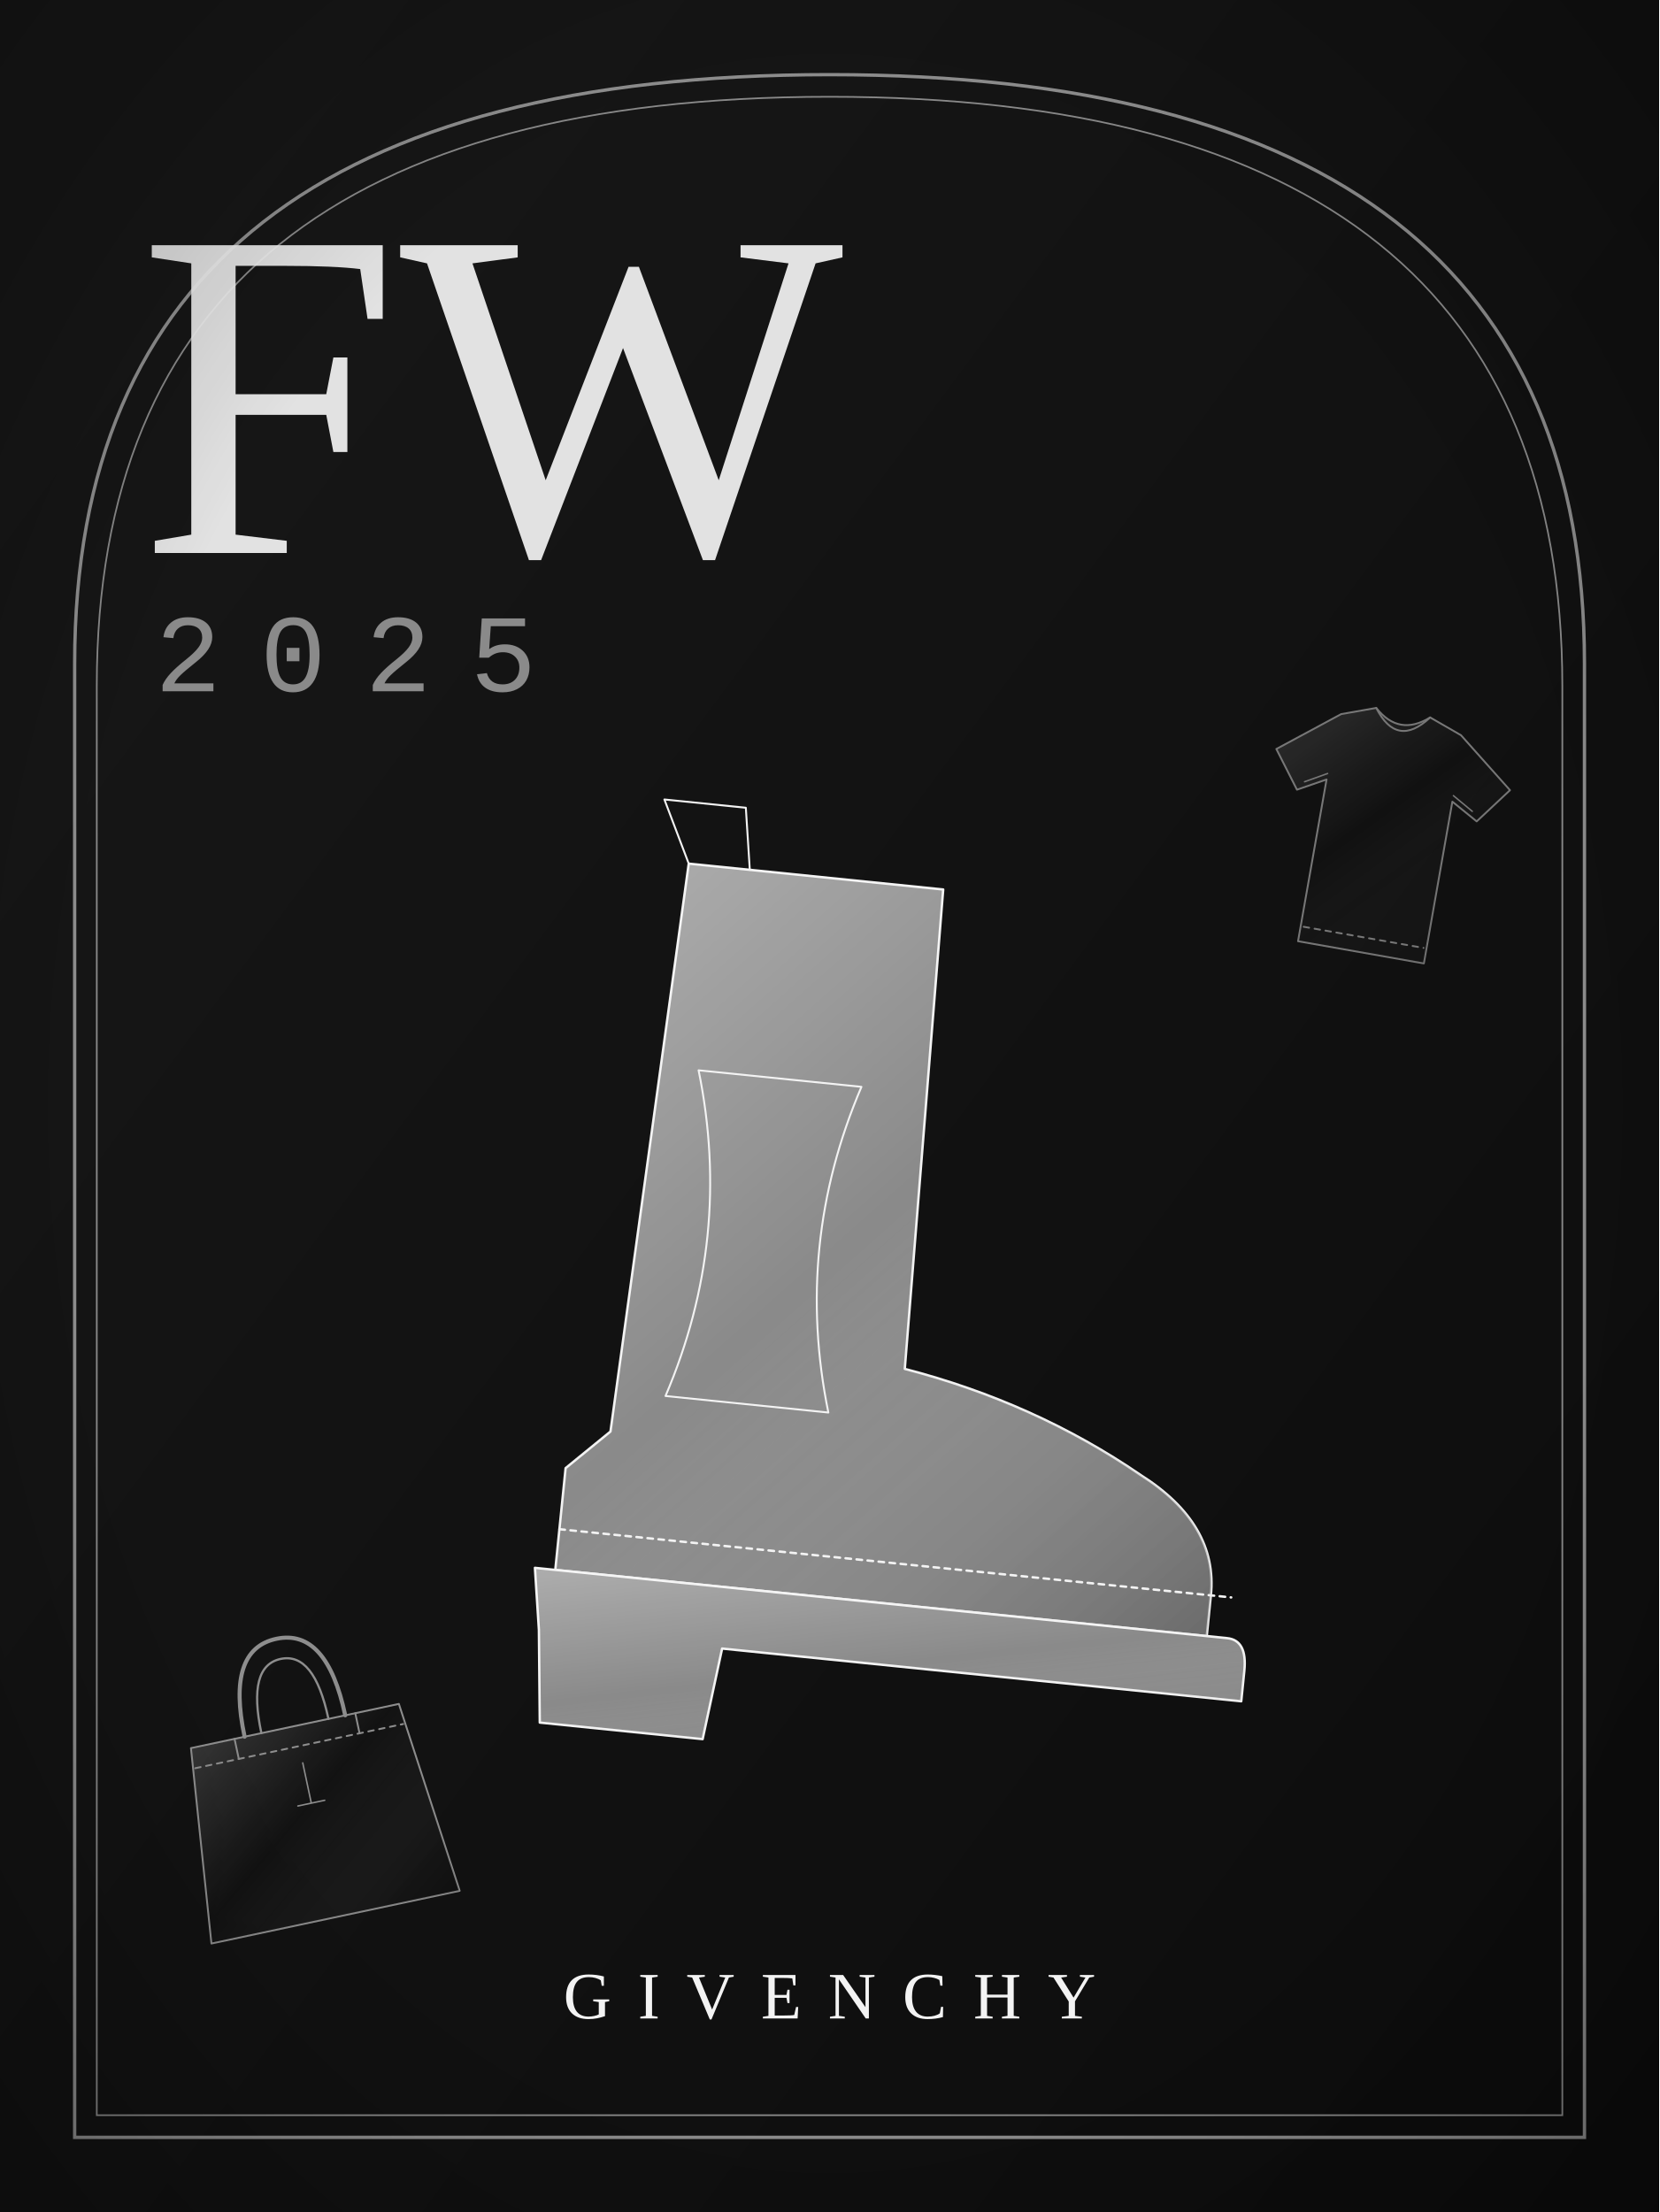
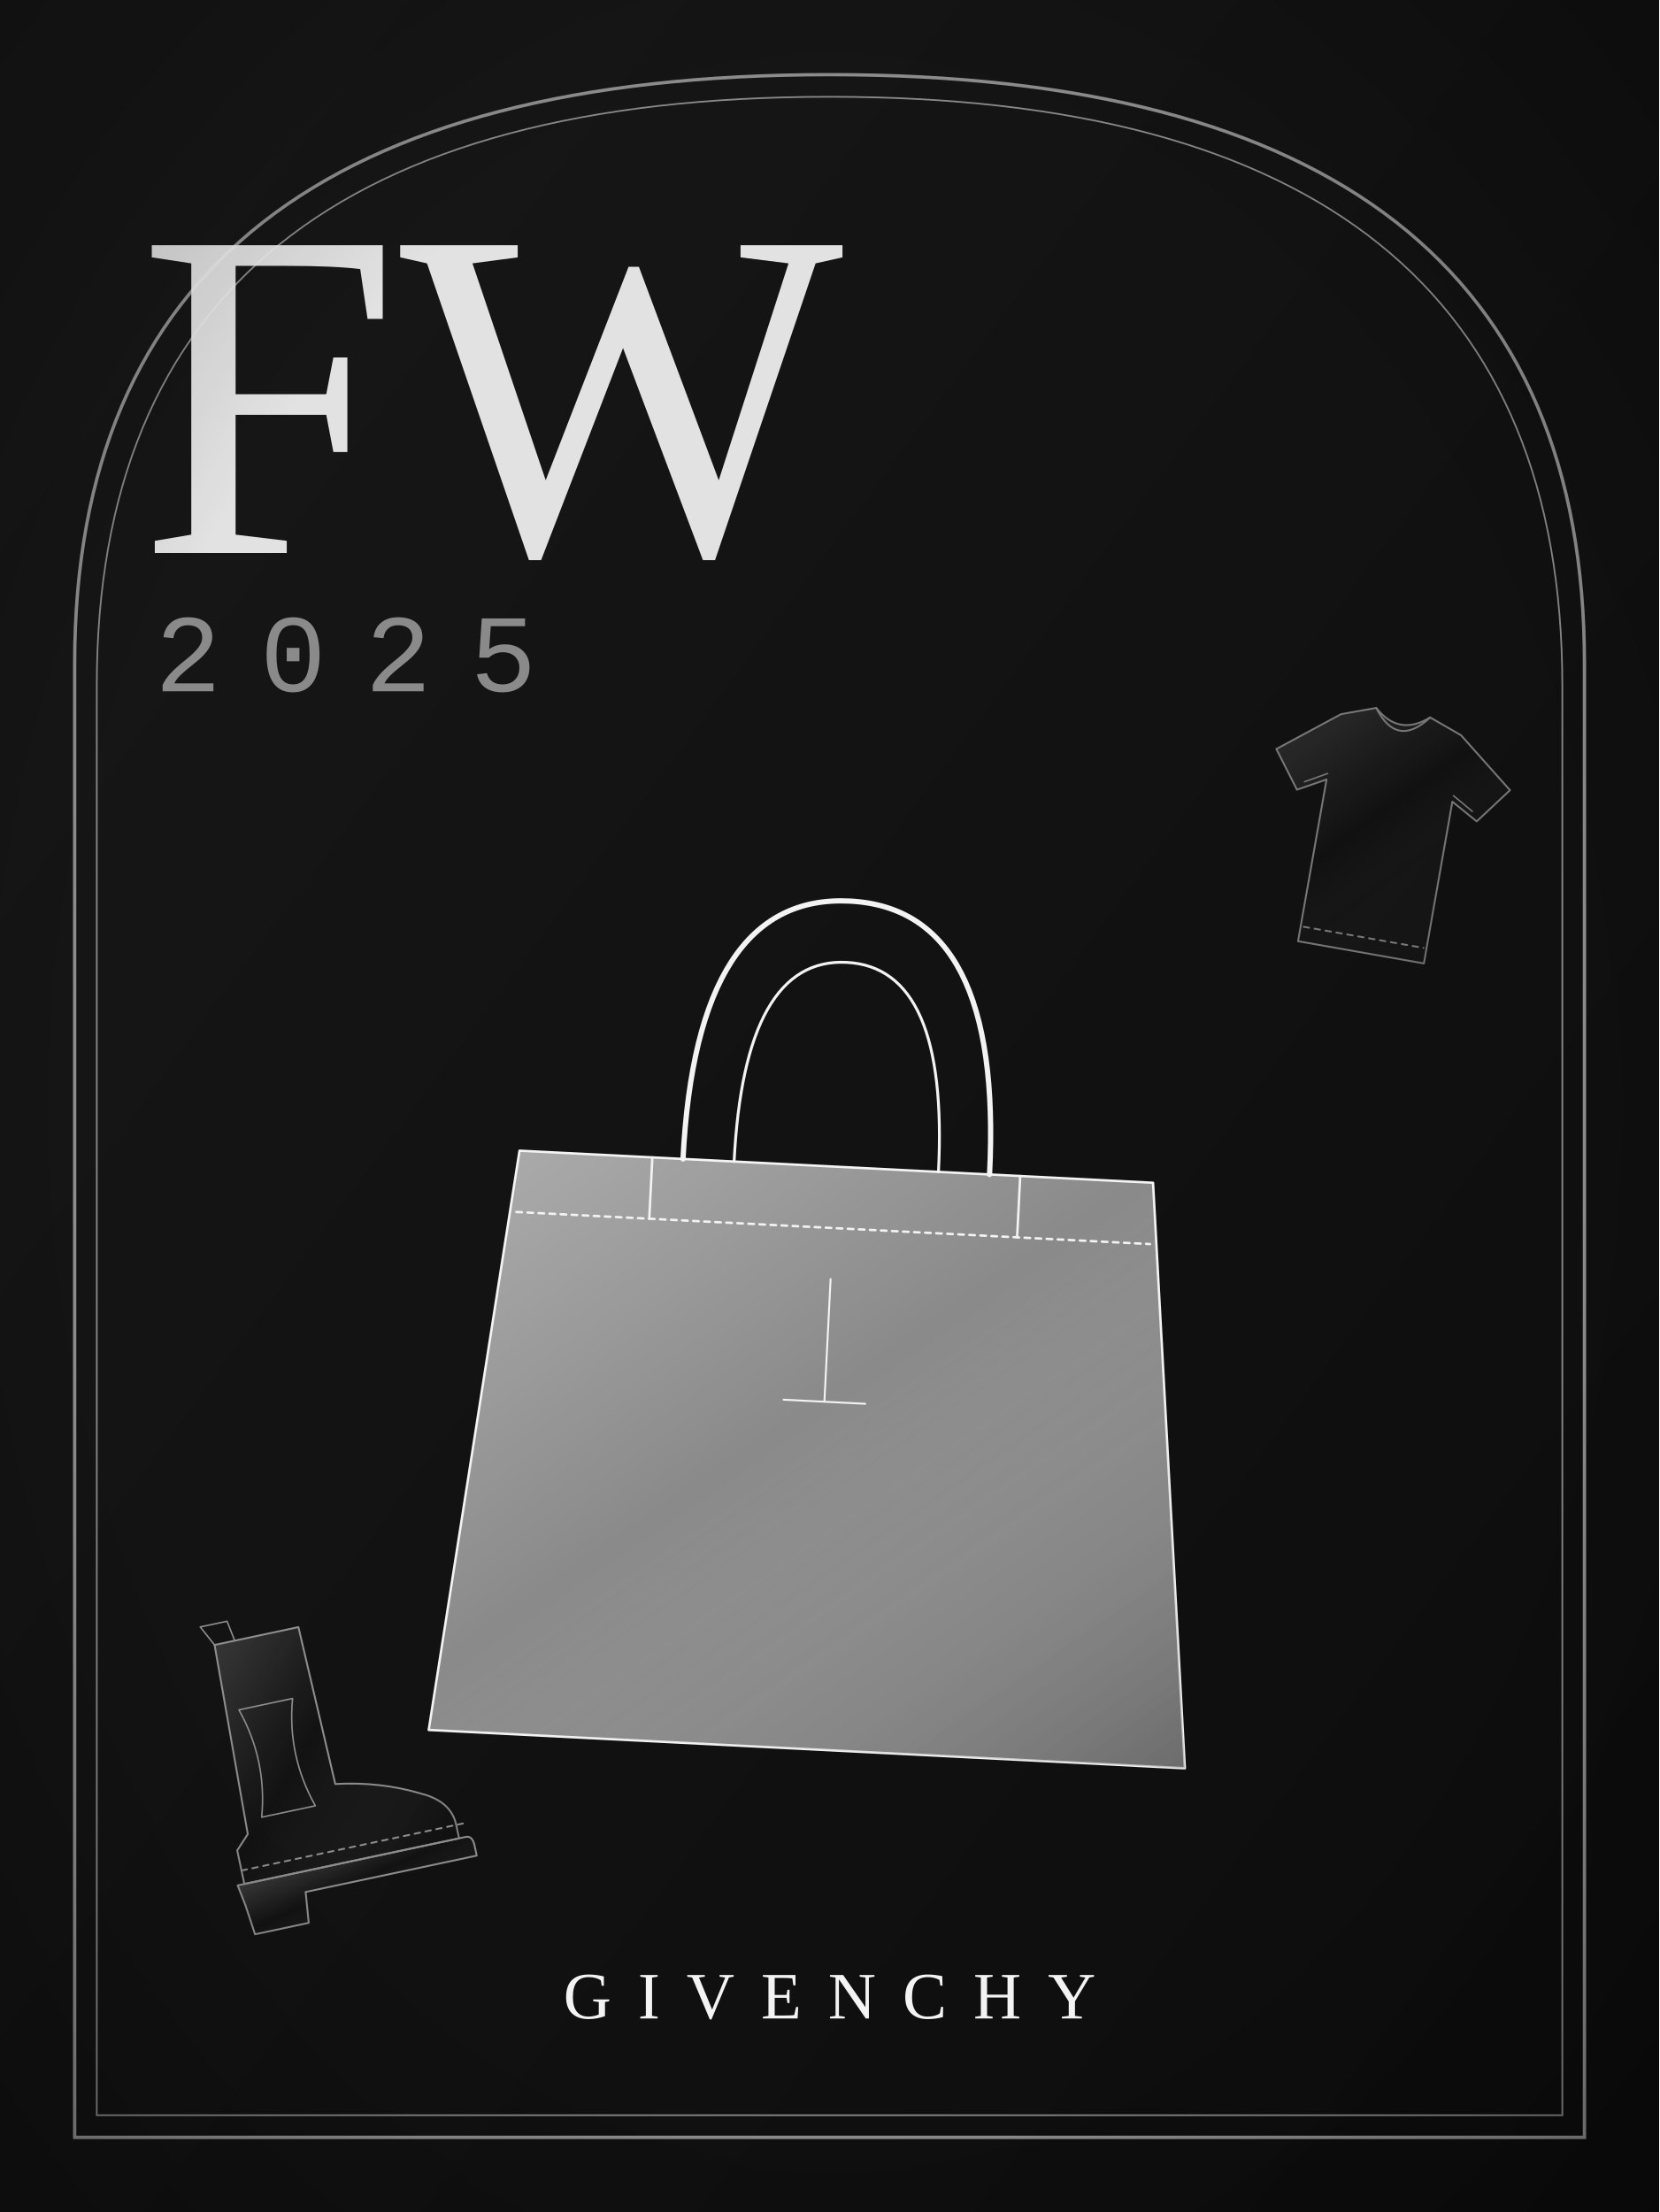
<svg xmlns="http://www.w3.org/2000/svg" viewBox="0 0 600 800" width="900" height="1200">
  <defs>
    <radialGradient id="bg" cx="50%" cy="42%" r="80%">
      <stop offset="0" stop-color="#181818" />
      <stop offset="1" stop-color="#0C0C0C" />
    </radialGradient>
    <linearGradient id="bgd" x1="0" y1="0" x2="1" y2="1">
      <stop offset="0" stop-color="#181818" />
      <stop offset="1" stop-color="#0C0C0C" />
    </linearGradient>
    <linearGradient id="sheen" x1="0" y1="0" x2="1" y2="1">
      <stop offset="0" stop-color="#fff" stop-opacity=".30" />
      <stop offset=".45" stop-color="#fff" stop-opacity="0" />
      <stop offset="1" stop-color="#000" stop-opacity=".22" />
    </linearGradient>
    <linearGradient id="multi" x1="0" y1="0" x2="1" y2="1">
      <stop offset="0" stop-color="#B3122E" />
      <stop offset=".35" stop-color="#C9A227" />
      <stop offset=".7" stop-color="#2F5D46" />
      <stop offset="1" stop-color="#3557A0" />
    </linearGradient>
    <radialGradient id="vig" cx="50%" cy="50%" r="75%">
      <stop offset=".6" stop-color="#000" stop-opacity="0" />
      <stop offset="1" stop-color="#000" stop-opacity=".35" />
    </radialGradient>
  </defs>
  <rect width="600" height="800" fill="url(#bgd)" />
  <path d="M27 773 L27 240 Q27 27 300 27 Q573 27 573 240 L573 773 Z" fill="none" stroke="#F3F3F3" stroke-width="1.2" opacity="0.55" />
  <path d="M35 765 L35 248 Q35 35 300 35 Q565 35 565 248 L565 765 Z" fill="none" stroke="#8A8A8A" stroke-width="0.6" />
-   <g transform="translate(300 470) rotate(5.8) scale(1.85) translate(-100 -100)">
-     <path d="M64 18 L114 18 L116 112 Q142 116 164 128 Q180 136 180 150 L180 158 L52 158 L52 138 L60 130 Z" fill="#8A8A8A" stroke="#F3F3F3" stroke-width="1.3" stroke-linejoin="round" stroke-linecap="round" vector-effect="non-scaling-stroke" />
-     <path d="M64 18 L114 18 L116 112 Q142 116 164 128 Q180 136 180 150 L180 158 L52 158 L52 138 L60 130 Z" fill="url(#sheen)" stroke="none" />
-     <path d="M48 158 L184 158 Q188 158 188 164 L188 170 L86 170 L84 188 L52 188 L50 170 Z" fill="#8A8A8A" stroke="#F3F3F3" stroke-width="1.3" stroke-linejoin="round" stroke-linecap="round" vector-effect="non-scaling-stroke" />
-     <path d="M48 158 L184 158 Q188 158 188 164 L188 170 L86 170 L84 188 L52 188 L50 170 Z" fill="url(#sheen)" stroke="none" />
-     <path d="M70 58 Q80 90 70 122 L102 122 Q92 90 102 58 Z" fill="none" stroke="#F3F3F3" stroke-width="1.04" stroke-linejoin="round" stroke-linecap="round" vector-effect="non-scaling-stroke" />
-     <path d="M64 18 L58 6 L74 6 L76 18" fill="none" stroke="#F3F3F3" stroke-width="1.04" stroke-linejoin="round" stroke-linecap="round" vector-effect="non-scaling-stroke" />
-     <path d="M52 150 L184 150" fill="none" stroke="#F3F3F3" stroke-width="1.3" stroke-dasharray="3 3" stroke-linejoin="round" stroke-linecap="round" vector-effect="non-scaling-stroke" />
+   <g transform="translate(300 470) rotate(2.9) scale(1.85) translate(-100 -100)">
+     <path d="M38 74 L162 74 L174 188 L26 188 Z" fill="#8A8A8A" stroke="#F3F3F3" stroke-width="1.3" stroke-linejoin="round" stroke-linecap="round" vector-effect="non-scaling-stroke" />
+     <path d="M38 74 L162 74 L174 188 L26 188 Z" fill="url(#sheen)" stroke="none" />
+     <path d="M70 74 Q70 22 100 22 Q130 22 130 74" fill="none" stroke="#F3F3F3" stroke-width="2.86" stroke-linejoin="round" stroke-linecap="round" vector-effect="non-scaling-stroke" />
+     <path d="M80 74 Q80 34 100 34 Q120 34 120 74" fill="none" stroke="#F3F3F3" stroke-width="1.56" stroke-linejoin="round" stroke-linecap="round" vector-effect="non-scaling-stroke" />
+     <path d="M38 86 L162 86" fill="none" stroke="#F3F3F3" stroke-width="1.3" stroke-dasharray="3 3" stroke-linejoin="round" stroke-linecap="round" vector-effect="non-scaling-stroke" />
+     <path d="M64 74 L64 86 M136 74 L136 86" fill="none" stroke="#F3F3F3" stroke-width="1.3" stroke-linejoin="round" stroke-linecap="round" vector-effect="non-scaling-stroke" />
+     <path d="M100 96 L100 120 M92 120 L108 120" fill="none" stroke="#F3F3F3" stroke-width="1.04" stroke-linejoin="round" stroke-linecap="round" vector-effect="non-scaling-stroke" />
  </g>
  <g transform="translate(110 640) rotate(-12) scale(0.62) translate(-100 -100)" opacity="0.55">
-     <path d="M38 74 L162 74 L174 188 L26 188 Z" fill="none" stroke="#F3F3F3" stroke-width="1" stroke-linejoin="round" stroke-linecap="round" vector-effect="non-scaling-stroke" />
-     <path d="M38 74 L162 74 L174 188 L26 188 Z" fill="url(#sheen)" stroke="none" />
-     <path d="M70 74 Q70 22 100 22 Q130 22 130 74" fill="none" stroke="#F3F3F3" stroke-width="2.2" stroke-linejoin="round" stroke-linecap="round" vector-effect="non-scaling-stroke" />
-     <path d="M80 74 Q80 34 100 34 Q120 34 120 74" fill="none" stroke="#F3F3F3" stroke-width="1.2" stroke-linejoin="round" stroke-linecap="round" vector-effect="non-scaling-stroke" />
-     <path d="M38 86 L162 86" fill="none" stroke="#F3F3F3" stroke-width="1" stroke-dasharray="3 3" stroke-linejoin="round" stroke-linecap="round" vector-effect="non-scaling-stroke" />
-     <path d="M64 74 L64 86 M136 74 L136 86" fill="none" stroke="#F3F3F3" stroke-width="1" stroke-linejoin="round" stroke-linecap="round" vector-effect="non-scaling-stroke" />
-     <path d="M100 96 L100 120 M92 120 L108 120" fill="none" stroke="#F3F3F3" stroke-width="0.8" stroke-linejoin="round" stroke-linecap="round" vector-effect="non-scaling-stroke" />
+     <path d="M64 18 L114 18 L116 112 Q142 116 164 128 Q180 136 180 150 L180 158 L52 158 L52 138 L60 130 Z" fill="none" stroke="#F3F3F3" stroke-width="1" stroke-linejoin="round" stroke-linecap="round" vector-effect="non-scaling-stroke" />
+     <path d="M64 18 L114 18 L116 112 Q142 116 164 128 Q180 136 180 150 L180 158 L52 158 L52 138 L60 130 Z" fill="url(#sheen)" stroke="none" />
+     <path d="M48 158 L184 158 Q188 158 188 164 L188 170 L86 170 L84 188 L52 188 L50 170 Z" fill="none" stroke="#F3F3F3" stroke-width="1" stroke-linejoin="round" stroke-linecap="round" vector-effect="non-scaling-stroke" />
+     <path d="M48 158 L184 158 Q188 158 188 164 L188 170 L86 170 L84 188 L52 188 L50 170 Z" fill="url(#sheen)" stroke="none" />
+     <path d="M70 58 Q80 90 70 122 L102 122 Q92 90 102 58 Z" fill="none" stroke="#F3F3F3" stroke-width="0.8" stroke-linejoin="round" stroke-linecap="round" vector-effect="non-scaling-stroke" />
+     <path d="M64 18 L58 6 L74 6 L76 18" fill="none" stroke="#F3F3F3" stroke-width="0.8" stroke-linejoin="round" stroke-linecap="round" vector-effect="non-scaling-stroke" />
+     <path d="M52 150 L184 150" fill="none" stroke="#F3F3F3" stroke-width="1" stroke-dasharray="3 3" stroke-linejoin="round" stroke-linecap="round" vector-effect="non-scaling-stroke" />
  </g>
  <g transform="translate(500 300) rotate(10) scale(0.55) translate(-100 -100)" opacity="0.45">
    <path d="M60 30 L82 22 Q100 38 118 22 L140 30 L178 60 L160 84 L142 74 L142 182 L58 182 L58 74 L40 84 L22 60 Z" fill="none" stroke="#F3F3F3" stroke-width="1" stroke-linejoin="round" stroke-linecap="round" vector-effect="non-scaling-stroke" />
    <path d="M60 30 L82 22 Q100 38 118 22 L140 30 L178 60 L160 84 L142 74 L142 182 L58 182 L58 74 L40 84 L22 60 Z" fill="url(#sheen)" stroke="none" />
    <path d="M82 22 Q100 46 118 22" fill="none" stroke="#F3F3F3" stroke-width="1" stroke-linejoin="round" stroke-linecap="round" vector-effect="non-scaling-stroke" />
    <path d="M60 172 L140 172" fill="none" stroke="#F3F3F3" stroke-width="1" stroke-dasharray="3 3" stroke-linejoin="round" stroke-linecap="round" vector-effect="non-scaling-stroke" />
    <path d="M44 78 L58 70 M156 78 L142 70" fill="none" stroke="#F3F3F3" stroke-width="0.8" stroke-linejoin="round" stroke-linecap="round" vector-effect="non-scaling-stroke" />
  </g>
  <text x="50" y="200" font-family="'Trajan Pro', 'Times New Roman', serif" font-weight="400" font-size="170" fill="#F3F3F3" opacity="0.92">FW</text>
  <text x="56" y="250" font-family="'Courier New', monospace" font-size="40" letter-spacing="14" fill="#8A8A8A">2025</text>
  <g>
    <text x="300" y="730" text-anchor="middle" font-size="24" fill="#F3F3F3" font-family="'Trajan Pro', 'Times New Roman', serif" font-weight="400" letter-spacing="9.6">GIVENCHY</text>
  </g>
  <rect width="600" height="800" fill="url(#vig)" />
</svg>
